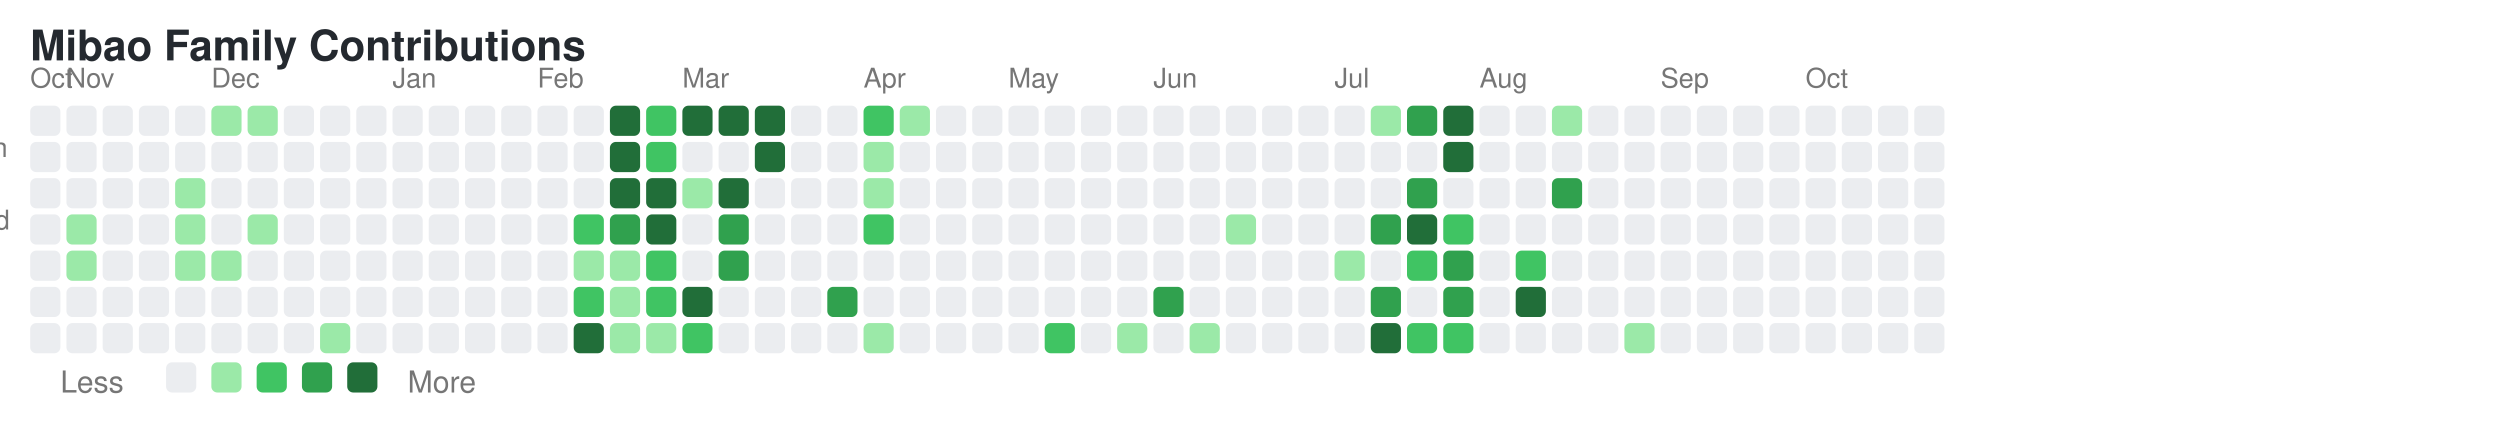
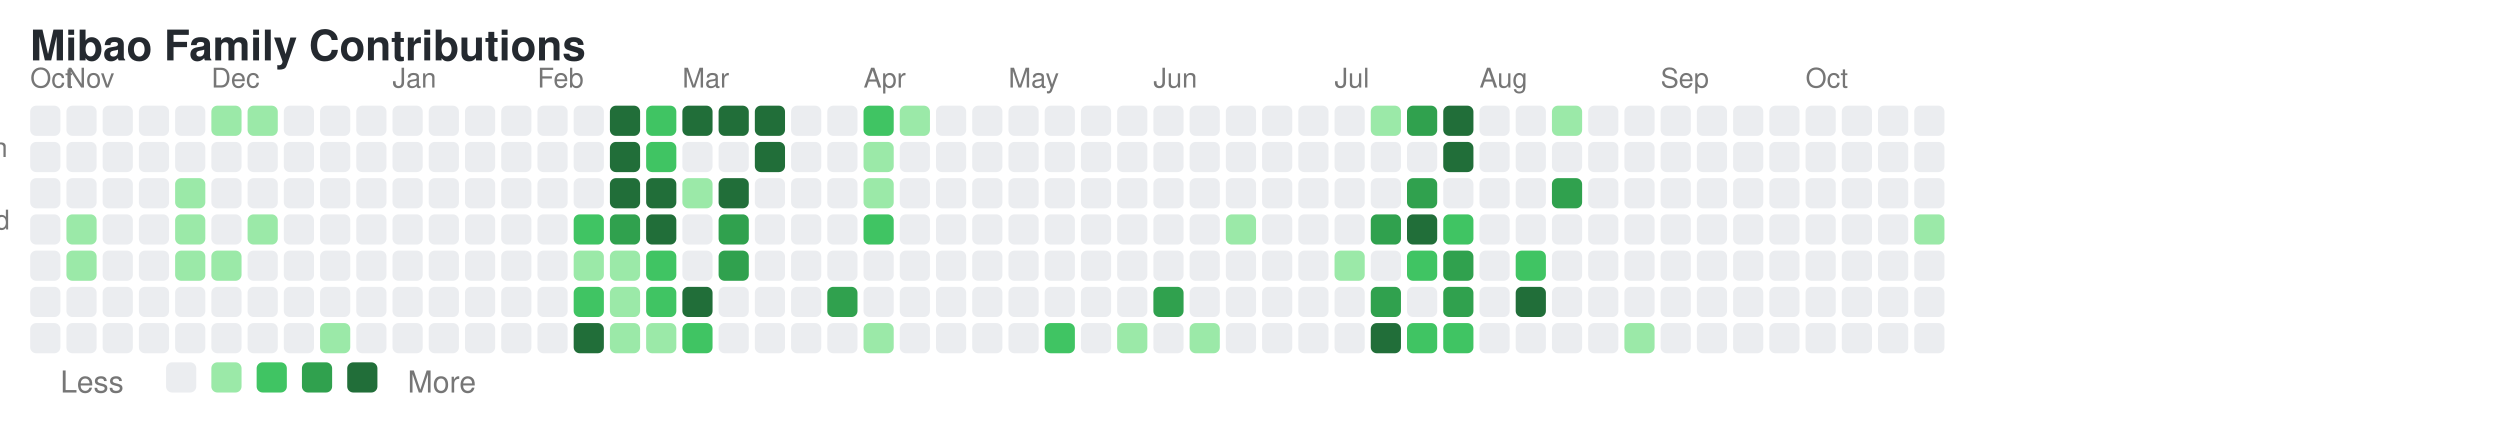
<svg xmlns="http://www.w3.org/2000/svg" width="828" height="140">
  <text x="10" y="20" font-family="-apple-system, BlinkMacSystemFont, Segoe UI, Helvetica, Arial, sans-serif" font-size="14" font-weight="600" fill="#24292f">Mibao Family Contributions</text>
  <g transform="translate(10, 35)">
    <text x="0" y="-6" font-family="-apple-system, BlinkMacSystemFont, Segoe UI, Helvetica, Arial, sans-serif" font-size="9" fill="#767676">Oct</text>
    <text x="12" y="-6" font-family="-apple-system, BlinkMacSystemFont, Segoe UI, Helvetica, Arial, sans-serif" font-size="9" fill="#767676">Nov</text>
    <text x="60" y="-6" font-family="-apple-system, BlinkMacSystemFont, Segoe UI, Helvetica, Arial, sans-serif" font-size="9" fill="#767676">Dec</text>
    <text x="120" y="-6" font-family="-apple-system, BlinkMacSystemFont, Segoe UI, Helvetica, Arial, sans-serif" font-size="9" fill="#767676">Jan</text>
    <text x="168" y="-6" font-family="-apple-system, BlinkMacSystemFont, Segoe UI, Helvetica, Arial, sans-serif" font-size="9" fill="#767676">Feb</text>
    <text x="216" y="-6" font-family="-apple-system, BlinkMacSystemFont, Segoe UI, Helvetica, Arial, sans-serif" font-size="9" fill="#767676">Mar</text>
    <text x="276" y="-6" font-family="-apple-system, BlinkMacSystemFont, Segoe UI, Helvetica, Arial, sans-serif" font-size="9" fill="#767676">Apr</text>
    <text x="324" y="-6" font-family="-apple-system, BlinkMacSystemFont, Segoe UI, Helvetica, Arial, sans-serif" font-size="9" fill="#767676">May</text>
    <text x="372" y="-6" font-family="-apple-system, BlinkMacSystemFont, Segoe UI, Helvetica, Arial, sans-serif" font-size="9" fill="#767676">Jun</text>
    <text x="432" y="-6" font-family="-apple-system, BlinkMacSystemFont, Segoe UI, Helvetica, Arial, sans-serif" font-size="9" fill="#767676">Jul</text>
    <text x="480" y="-6" font-family="-apple-system, BlinkMacSystemFont, Segoe UI, Helvetica, Arial, sans-serif" font-size="9" fill="#767676">Aug</text>
    <text x="540" y="-6" font-family="-apple-system, BlinkMacSystemFont, Segoe UI, Helvetica, Arial, sans-serif" font-size="9" fill="#767676">Sep</text>
    <text x="588" y="-6" font-family="-apple-system, BlinkMacSystemFont, Segoe UI, Helvetica, Arial, sans-serif" font-size="9" fill="#767676">Oct</text>
    <text x="-25" y="17.0" font-family="-apple-system, BlinkMacSystemFont, Segoe UI, Helvetica, Arial, sans-serif" font-size="9" fill="#767676">Mon</text>
    <text x="-25" y="41.0" font-family="-apple-system, BlinkMacSystemFont, Segoe UI, Helvetica, Arial, sans-serif" font-size="9" fill="#767676">Wed</text>
    <text x="-25" y="65.0" font-family="-apple-system, BlinkMacSystemFont, Segoe UI, Helvetica, Arial, sans-serif" font-size="9" fill="#767676">Fri</text>
    <rect x="0" y="0" width="10" height="10" fill="#ebedf0" rx="2" />
    <rect x="0" y="12" width="10" height="10" fill="#ebedf0" rx="2" />
    <rect x="0" y="24" width="10" height="10" fill="#ebedf0" rx="2" />
    <rect x="0" y="36" width="10" height="10" fill="#ebedf0" rx="2" />
    <rect x="0" y="48" width="10" height="10" fill="#ebedf0" rx="2" />
    <rect x="0" y="60" width="10" height="10" fill="#ebedf0" rx="2" />
    <rect x="0" y="72" width="10" height="10" fill="#ebedf0" rx="2" />
    <rect x="12" y="0" width="10" height="10" fill="#ebedf0" rx="2" />
    <rect x="12" y="12" width="10" height="10" fill="#ebedf0" rx="2" />
    <rect x="12" y="24" width="10" height="10" fill="#ebedf0" rx="2" />
    <rect x="12" y="36" width="10" height="10" fill="#9be9a8" rx="2" />
    <rect x="12" y="48" width="10" height="10" fill="#9be9a8" rx="2" />
    <rect x="12" y="60" width="10" height="10" fill="#ebedf0" rx="2" />
    <rect x="12" y="72" width="10" height="10" fill="#ebedf0" rx="2" />
    <rect x="24" y="0" width="10" height="10" fill="#ebedf0" rx="2" />
    <rect x="24" y="12" width="10" height="10" fill="#ebedf0" rx="2" />
    <rect x="24" y="24" width="10" height="10" fill="#ebedf0" rx="2" />
    <rect x="24" y="36" width="10" height="10" fill="#ebedf0" rx="2" />
    <rect x="24" y="48" width="10" height="10" fill="#ebedf0" rx="2" />
    <rect x="24" y="60" width="10" height="10" fill="#ebedf0" rx="2" />
    <rect x="24" y="72" width="10" height="10" fill="#ebedf0" rx="2" />
    <rect x="36" y="0" width="10" height="10" fill="#ebedf0" rx="2" />
    <rect x="36" y="12" width="10" height="10" fill="#ebedf0" rx="2" />
    <rect x="36" y="24" width="10" height="10" fill="#ebedf0" rx="2" />
    <rect x="36" y="36" width="10" height="10" fill="#ebedf0" rx="2" />
    <rect x="36" y="48" width="10" height="10" fill="#ebedf0" rx="2" />
    <rect x="36" y="60" width="10" height="10" fill="#ebedf0" rx="2" />
    <rect x="36" y="72" width="10" height="10" fill="#ebedf0" rx="2" />
    <rect x="48" y="0" width="10" height="10" fill="#ebedf0" rx="2" />
    <rect x="48" y="12" width="10" height="10" fill="#ebedf0" rx="2" />
    <rect x="48" y="24" width="10" height="10" fill="#9be9a8" rx="2" />
    <rect x="48" y="36" width="10" height="10" fill="#9be9a8" rx="2" />
    <rect x="48" y="48" width="10" height="10" fill="#9be9a8" rx="2" />
    <rect x="48" y="60" width="10" height="10" fill="#ebedf0" rx="2" />
    <rect x="48" y="72" width="10" height="10" fill="#ebedf0" rx="2" />
    <rect x="60" y="0" width="10" height="10" fill="#9be9a8" rx="2" />
    <rect x="60" y="12" width="10" height="10" fill="#ebedf0" rx="2" />
    <rect x="60" y="24" width="10" height="10" fill="#ebedf0" rx="2" />
    <rect x="60" y="36" width="10" height="10" fill="#ebedf0" rx="2" />
    <rect x="60" y="48" width="10" height="10" fill="#9be9a8" rx="2" />
    <rect x="60" y="60" width="10" height="10" fill="#ebedf0" rx="2" />
    <rect x="60" y="72" width="10" height="10" fill="#ebedf0" rx="2" />
    <rect x="72" y="0" width="10" height="10" fill="#9be9a8" rx="2" />
    <rect x="72" y="12" width="10" height="10" fill="#ebedf0" rx="2" />
    <rect x="72" y="24" width="10" height="10" fill="#ebedf0" rx="2" />
    <rect x="72" y="36" width="10" height="10" fill="#9be9a8" rx="2" />
    <rect x="72" y="48" width="10" height="10" fill="#ebedf0" rx="2" />
    <rect x="72" y="60" width="10" height="10" fill="#ebedf0" rx="2" />
    <rect x="72" y="72" width="10" height="10" fill="#ebedf0" rx="2" />
    <rect x="84" y="0" width="10" height="10" fill="#ebedf0" rx="2" />
    <rect x="84" y="12" width="10" height="10" fill="#ebedf0" rx="2" />
    <rect x="84" y="24" width="10" height="10" fill="#ebedf0" rx="2" />
    <rect x="84" y="36" width="10" height="10" fill="#ebedf0" rx="2" />
    <rect x="84" y="48" width="10" height="10" fill="#ebedf0" rx="2" />
    <rect x="84" y="60" width="10" height="10" fill="#ebedf0" rx="2" />
    <rect x="84" y="72" width="10" height="10" fill="#ebedf0" rx="2" />
    <rect x="96" y="0" width="10" height="10" fill="#ebedf0" rx="2" />
    <rect x="96" y="12" width="10" height="10" fill="#ebedf0" rx="2" />
    <rect x="96" y="24" width="10" height="10" fill="#ebedf0" rx="2" />
    <rect x="96" y="36" width="10" height="10" fill="#ebedf0" rx="2" />
    <rect x="96" y="48" width="10" height="10" fill="#ebedf0" rx="2" />
    <rect x="96" y="60" width="10" height="10" fill="#ebedf0" rx="2" />
    <rect x="96" y="72" width="10" height="10" fill="#9be9a8" rx="2" />
    <rect x="108" y="0" width="10" height="10" fill="#ebedf0" rx="2" />
    <rect x="108" y="12" width="10" height="10" fill="#ebedf0" rx="2" />
    <rect x="108" y="24" width="10" height="10" fill="#ebedf0" rx="2" />
    <rect x="108" y="36" width="10" height="10" fill="#ebedf0" rx="2" />
    <rect x="108" y="48" width="10" height="10" fill="#ebedf0" rx="2" />
    <rect x="108" y="60" width="10" height="10" fill="#ebedf0" rx="2" />
    <rect x="108" y="72" width="10" height="10" fill="#ebedf0" rx="2" />
    <rect x="120" y="0" width="10" height="10" fill="#ebedf0" rx="2" />
    <rect x="120" y="12" width="10" height="10" fill="#ebedf0" rx="2" />
    <rect x="120" y="24" width="10" height="10" fill="#ebedf0" rx="2" />
    <rect x="120" y="36" width="10" height="10" fill="#ebedf0" rx="2" />
    <rect x="120" y="48" width="10" height="10" fill="#ebedf0" rx="2" />
    <rect x="120" y="60" width="10" height="10" fill="#ebedf0" rx="2" />
    <rect x="120" y="72" width="10" height="10" fill="#ebedf0" rx="2" />
    <rect x="132" y="0" width="10" height="10" fill="#ebedf0" rx="2" />
    <rect x="132" y="12" width="10" height="10" fill="#ebedf0" rx="2" />
    <rect x="132" y="24" width="10" height="10" fill="#ebedf0" rx="2" />
    <rect x="132" y="36" width="10" height="10" fill="#ebedf0" rx="2" />
    <rect x="132" y="48" width="10" height="10" fill="#ebedf0" rx="2" />
    <rect x="132" y="60" width="10" height="10" fill="#ebedf0" rx="2" />
    <rect x="132" y="72" width="10" height="10" fill="#ebedf0" rx="2" />
    <rect x="144" y="0" width="10" height="10" fill="#ebedf0" rx="2" />
    <rect x="144" y="12" width="10" height="10" fill="#ebedf0" rx="2" />
    <rect x="144" y="24" width="10" height="10" fill="#ebedf0" rx="2" />
    <rect x="144" y="36" width="10" height="10" fill="#ebedf0" rx="2" />
    <rect x="144" y="48" width="10" height="10" fill="#ebedf0" rx="2" />
    <rect x="144" y="60" width="10" height="10" fill="#ebedf0" rx="2" />
    <rect x="144" y="72" width="10" height="10" fill="#ebedf0" rx="2" />
    <rect x="156" y="0" width="10" height="10" fill="#ebedf0" rx="2" />
    <rect x="156" y="12" width="10" height="10" fill="#ebedf0" rx="2" />
    <rect x="156" y="24" width="10" height="10" fill="#ebedf0" rx="2" />
    <rect x="156" y="36" width="10" height="10" fill="#ebedf0" rx="2" />
    <rect x="156" y="48" width="10" height="10" fill="#ebedf0" rx="2" />
    <rect x="156" y="60" width="10" height="10" fill="#ebedf0" rx="2" />
    <rect x="156" y="72" width="10" height="10" fill="#ebedf0" rx="2" />
    <rect x="168" y="0" width="10" height="10" fill="#ebedf0" rx="2" />
    <rect x="168" y="12" width="10" height="10" fill="#ebedf0" rx="2" />
    <rect x="168" y="24" width="10" height="10" fill="#ebedf0" rx="2" />
    <rect x="168" y="36" width="10" height="10" fill="#ebedf0" rx="2" />
    <rect x="168" y="48" width="10" height="10" fill="#ebedf0" rx="2" />
    <rect x="168" y="60" width="10" height="10" fill="#ebedf0" rx="2" />
    <rect x="168" y="72" width="10" height="10" fill="#ebedf0" rx="2" />
    <rect x="180" y="0" width="10" height="10" fill="#ebedf0" rx="2" />
    <rect x="180" y="12" width="10" height="10" fill="#ebedf0" rx="2" />
    <rect x="180" y="24" width="10" height="10" fill="#ebedf0" rx="2" />
    <rect x="180" y="36" width="10" height="10" fill="#40c463" rx="2" />
    <rect x="180" y="48" width="10" height="10" fill="#9be9a8" rx="2" />
    <rect x="180" y="60" width="10" height="10" fill="#40c463" rx="2" />
    <rect x="180" y="72" width="10" height="10" fill="#216e39" rx="2" />
    <rect x="192" y="0" width="10" height="10" fill="#216e39" rx="2" />
    <rect x="192" y="12" width="10" height="10" fill="#216e39" rx="2" />
    <rect x="192" y="24" width="10" height="10" fill="#216e39" rx="2" />
    <rect x="192" y="36" width="10" height="10" fill="#30a14e" rx="2" />
    <rect x="192" y="48" width="10" height="10" fill="#9be9a8" rx="2" />
    <rect x="192" y="60" width="10" height="10" fill="#9be9a8" rx="2" />
    <rect x="192" y="72" width="10" height="10" fill="#9be9a8" rx="2" />
    <rect x="204" y="0" width="10" height="10" fill="#40c463" rx="2" />
    <rect x="204" y="12" width="10" height="10" fill="#40c463" rx="2" />
    <rect x="204" y="24" width="10" height="10" fill="#216e39" rx="2" />
    <rect x="204" y="36" width="10" height="10" fill="#216e39" rx="2" />
    <rect x="204" y="48" width="10" height="10" fill="#40c463" rx="2" />
    <rect x="204" y="60" width="10" height="10" fill="#40c463" rx="2" />
    <rect x="204" y="72" width="10" height="10" fill="#9be9a8" rx="2" />
    <rect x="216" y="0" width="10" height="10" fill="#216e39" rx="2" />
    <rect x="216" y="12" width="10" height="10" fill="#ebedf0" rx="2" />
    <rect x="216" y="24" width="10" height="10" fill="#9be9a8" rx="2" />
    <rect x="216" y="36" width="10" height="10" fill="#ebedf0" rx="2" />
    <rect x="216" y="48" width="10" height="10" fill="#ebedf0" rx="2" />
    <rect x="216" y="60" width="10" height="10" fill="#216e39" rx="2" />
    <rect x="216" y="72" width="10" height="10" fill="#40c463" rx="2" />
    <rect x="228" y="0" width="10" height="10" fill="#216e39" rx="2" />
    <rect x="228" y="12" width="10" height="10" fill="#ebedf0" rx="2" />
    <rect x="228" y="24" width="10" height="10" fill="#216e39" rx="2" />
    <rect x="228" y="36" width="10" height="10" fill="#30a14e" rx="2" />
    <rect x="228" y="48" width="10" height="10" fill="#30a14e" rx="2" />
    <rect x="228" y="60" width="10" height="10" fill="#ebedf0" rx="2" />
    <rect x="228" y="72" width="10" height="10" fill="#ebedf0" rx="2" />
    <rect x="240" y="0" width="10" height="10" fill="#216e39" rx="2" />
    <rect x="240" y="12" width="10" height="10" fill="#216e39" rx="2" />
    <rect x="240" y="24" width="10" height="10" fill="#ebedf0" rx="2" />
    <rect x="240" y="36" width="10" height="10" fill="#ebedf0" rx="2" />
    <rect x="240" y="48" width="10" height="10" fill="#ebedf0" rx="2" />
    <rect x="240" y="60" width="10" height="10" fill="#ebedf0" rx="2" />
    <rect x="240" y="72" width="10" height="10" fill="#ebedf0" rx="2" />
    <rect x="252" y="0" width="10" height="10" fill="#ebedf0" rx="2" />
    <rect x="252" y="12" width="10" height="10" fill="#ebedf0" rx="2" />
    <rect x="252" y="24" width="10" height="10" fill="#ebedf0" rx="2" />
    <rect x="252" y="36" width="10" height="10" fill="#ebedf0" rx="2" />
    <rect x="252" y="48" width="10" height="10" fill="#ebedf0" rx="2" />
    <rect x="252" y="60" width="10" height="10" fill="#ebedf0" rx="2" />
    <rect x="252" y="72" width="10" height="10" fill="#ebedf0" rx="2" />
    <rect x="264" y="0" width="10" height="10" fill="#ebedf0" rx="2" />
    <rect x="264" y="12" width="10" height="10" fill="#ebedf0" rx="2" />
    <rect x="264" y="24" width="10" height="10" fill="#ebedf0" rx="2" />
    <rect x="264" y="36" width="10" height="10" fill="#ebedf0" rx="2" />
    <rect x="264" y="48" width="10" height="10" fill="#ebedf0" rx="2" />
    <rect x="264" y="60" width="10" height="10" fill="#30a14e" rx="2" />
    <rect x="264" y="72" width="10" height="10" fill="#ebedf0" rx="2" />
    <rect x="276" y="0" width="10" height="10" fill="#40c463" rx="2" />
    <rect x="276" y="12" width="10" height="10" fill="#9be9a8" rx="2" />
    <rect x="276" y="24" width="10" height="10" fill="#9be9a8" rx="2" />
    <rect x="276" y="36" width="10" height="10" fill="#40c463" rx="2" />
    <rect x="276" y="48" width="10" height="10" fill="#ebedf0" rx="2" />
    <rect x="276" y="60" width="10" height="10" fill="#ebedf0" rx="2" />
    <rect x="276" y="72" width="10" height="10" fill="#9be9a8" rx="2" />
    <rect x="288" y="0" width="10" height="10" fill="#9be9a8" rx="2" />
    <rect x="288" y="12" width="10" height="10" fill="#ebedf0" rx="2" />
    <rect x="288" y="24" width="10" height="10" fill="#ebedf0" rx="2" />
    <rect x="288" y="36" width="10" height="10" fill="#ebedf0" rx="2" />
    <rect x="288" y="48" width="10" height="10" fill="#ebedf0" rx="2" />
    <rect x="288" y="60" width="10" height="10" fill="#ebedf0" rx="2" />
    <rect x="288" y="72" width="10" height="10" fill="#ebedf0" rx="2" />
    <rect x="300" y="0" width="10" height="10" fill="#ebedf0" rx="2" />
    <rect x="300" y="12" width="10" height="10" fill="#ebedf0" rx="2" />
    <rect x="300" y="24" width="10" height="10" fill="#ebedf0" rx="2" />
    <rect x="300" y="36" width="10" height="10" fill="#ebedf0" rx="2" />
    <rect x="300" y="48" width="10" height="10" fill="#ebedf0" rx="2" />
    <rect x="300" y="60" width="10" height="10" fill="#ebedf0" rx="2" />
    <rect x="300" y="72" width="10" height="10" fill="#ebedf0" rx="2" />
    <rect x="312" y="0" width="10" height="10" fill="#ebedf0" rx="2" />
    <rect x="312" y="12" width="10" height="10" fill="#ebedf0" rx="2" />
    <rect x="312" y="24" width="10" height="10" fill="#ebedf0" rx="2" />
    <rect x="312" y="36" width="10" height="10" fill="#ebedf0" rx="2" />
    <rect x="312" y="48" width="10" height="10" fill="#ebedf0" rx="2" />
    <rect x="312" y="60" width="10" height="10" fill="#ebedf0" rx="2" />
    <rect x="312" y="72" width="10" height="10" fill="#ebedf0" rx="2" />
    <rect x="324" y="0" width="10" height="10" fill="#ebedf0" rx="2" />
    <rect x="324" y="12" width="10" height="10" fill="#ebedf0" rx="2" />
    <rect x="324" y="24" width="10" height="10" fill="#ebedf0" rx="2" />
    <rect x="324" y="36" width="10" height="10" fill="#ebedf0" rx="2" />
    <rect x="324" y="48" width="10" height="10" fill="#ebedf0" rx="2" />
    <rect x="324" y="60" width="10" height="10" fill="#ebedf0" rx="2" />
    <rect x="324" y="72" width="10" height="10" fill="#ebedf0" rx="2" />
    <rect x="336" y="0" width="10" height="10" fill="#ebedf0" rx="2" />
    <rect x="336" y="12" width="10" height="10" fill="#ebedf0" rx="2" />
    <rect x="336" y="24" width="10" height="10" fill="#ebedf0" rx="2" />
    <rect x="336" y="36" width="10" height="10" fill="#ebedf0" rx="2" />
    <rect x="336" y="48" width="10" height="10" fill="#ebedf0" rx="2" />
    <rect x="336" y="60" width="10" height="10" fill="#ebedf0" rx="2" />
    <rect x="336" y="72" width="10" height="10" fill="#40c463" rx="2" />
    <rect x="348" y="0" width="10" height="10" fill="#ebedf0" rx="2" />
    <rect x="348" y="12" width="10" height="10" fill="#ebedf0" rx="2" />
    <rect x="348" y="24" width="10" height="10" fill="#ebedf0" rx="2" />
    <rect x="348" y="36" width="10" height="10" fill="#ebedf0" rx="2" />
    <rect x="348" y="48" width="10" height="10" fill="#ebedf0" rx="2" />
    <rect x="348" y="60" width="10" height="10" fill="#ebedf0" rx="2" />
    <rect x="348" y="72" width="10" height="10" fill="#ebedf0" rx="2" />
    <rect x="360" y="0" width="10" height="10" fill="#ebedf0" rx="2" />
    <rect x="360" y="12" width="10" height="10" fill="#ebedf0" rx="2" />
    <rect x="360" y="24" width="10" height="10" fill="#ebedf0" rx="2" />
    <rect x="360" y="36" width="10" height="10" fill="#ebedf0" rx="2" />
    <rect x="360" y="48" width="10" height="10" fill="#ebedf0" rx="2" />
    <rect x="360" y="60" width="10" height="10" fill="#ebedf0" rx="2" />
    <rect x="360" y="72" width="10" height="10" fill="#9be9a8" rx="2" />
    <rect x="372" y="0" width="10" height="10" fill="#ebedf0" rx="2" />
    <rect x="372" y="12" width="10" height="10" fill="#ebedf0" rx="2" />
    <rect x="372" y="24" width="10" height="10" fill="#ebedf0" rx="2" />
    <rect x="372" y="36" width="10" height="10" fill="#ebedf0" rx="2" />
    <rect x="372" y="48" width="10" height="10" fill="#ebedf0" rx="2" />
    <rect x="372" y="60" width="10" height="10" fill="#30a14e" rx="2" />
    <rect x="372" y="72" width="10" height="10" fill="#ebedf0" rx="2" />
    <rect x="384" y="0" width="10" height="10" fill="#ebedf0" rx="2" />
    <rect x="384" y="12" width="10" height="10" fill="#ebedf0" rx="2" />
    <rect x="384" y="24" width="10" height="10" fill="#ebedf0" rx="2" />
    <rect x="384" y="36" width="10" height="10" fill="#ebedf0" rx="2" />
    <rect x="384" y="48" width="10" height="10" fill="#ebedf0" rx="2" />
    <rect x="384" y="60" width="10" height="10" fill="#ebedf0" rx="2" />
    <rect x="384" y="72" width="10" height="10" fill="#9be9a8" rx="2" />
    <rect x="396" y="0" width="10" height="10" fill="#ebedf0" rx="2" />
    <rect x="396" y="12" width="10" height="10" fill="#ebedf0" rx="2" />
    <rect x="396" y="24" width="10" height="10" fill="#ebedf0" rx="2" />
    <rect x="396" y="36" width="10" height="10" fill="#9be9a8" rx="2" />
    <rect x="396" y="48" width="10" height="10" fill="#ebedf0" rx="2" />
    <rect x="396" y="60" width="10" height="10" fill="#ebedf0" rx="2" />
    <rect x="396" y="72" width="10" height="10" fill="#ebedf0" rx="2" />
    <rect x="408" y="0" width="10" height="10" fill="#ebedf0" rx="2" />
    <rect x="408" y="12" width="10" height="10" fill="#ebedf0" rx="2" />
    <rect x="408" y="24" width="10" height="10" fill="#ebedf0" rx="2" />
    <rect x="408" y="36" width="10" height="10" fill="#ebedf0" rx="2" />
    <rect x="408" y="48" width="10" height="10" fill="#ebedf0" rx="2" />
    <rect x="408" y="60" width="10" height="10" fill="#ebedf0" rx="2" />
    <rect x="408" y="72" width="10" height="10" fill="#ebedf0" rx="2" />
    <rect x="420" y="0" width="10" height="10" fill="#ebedf0" rx="2" />
    <rect x="420" y="12" width="10" height="10" fill="#ebedf0" rx="2" />
    <rect x="420" y="24" width="10" height="10" fill="#ebedf0" rx="2" />
    <rect x="420" y="36" width="10" height="10" fill="#ebedf0" rx="2" />
    <rect x="420" y="48" width="10" height="10" fill="#ebedf0" rx="2" />
    <rect x="420" y="60" width="10" height="10" fill="#ebedf0" rx="2" />
    <rect x="420" y="72" width="10" height="10" fill="#ebedf0" rx="2" />
    <rect x="432" y="0" width="10" height="10" fill="#ebedf0" rx="2" />
    <rect x="432" y="12" width="10" height="10" fill="#ebedf0" rx="2" />
    <rect x="432" y="24" width="10" height="10" fill="#ebedf0" rx="2" />
    <rect x="432" y="36" width="10" height="10" fill="#ebedf0" rx="2" />
    <rect x="432" y="48" width="10" height="10" fill="#9be9a8" rx="2" />
    <rect x="432" y="60" width="10" height="10" fill="#ebedf0" rx="2" />
    <rect x="432" y="72" width="10" height="10" fill="#ebedf0" rx="2" />
    <rect x="444" y="0" width="10" height="10" fill="#9be9a8" rx="2" />
    <rect x="444" y="12" width="10" height="10" fill="#ebedf0" rx="2" />
    <rect x="444" y="24" width="10" height="10" fill="#ebedf0" rx="2" />
    <rect x="444" y="36" width="10" height="10" fill="#30a14e" rx="2" />
    <rect x="444" y="48" width="10" height="10" fill="#ebedf0" rx="2" />
    <rect x="444" y="60" width="10" height="10" fill="#30a14e" rx="2" />
    <rect x="444" y="72" width="10" height="10" fill="#216e39" rx="2" />
    <rect x="456" y="0" width="10" height="10" fill="#30a14e" rx="2" />
    <rect x="456" y="12" width="10" height="10" fill="#ebedf0" rx="2" />
    <rect x="456" y="24" width="10" height="10" fill="#30a14e" rx="2" />
    <rect x="456" y="36" width="10" height="10" fill="#216e39" rx="2" />
    <rect x="456" y="48" width="10" height="10" fill="#40c463" rx="2" />
    <rect x="456" y="60" width="10" height="10" fill="#ebedf0" rx="2" />
    <rect x="456" y="72" width="10" height="10" fill="#40c463" rx="2" />
    <rect x="468" y="0" width="10" height="10" fill="#216e39" rx="2" />
    <rect x="468" y="12" width="10" height="10" fill="#216e39" rx="2" />
    <rect x="468" y="24" width="10" height="10" fill="#ebedf0" rx="2" />
    <rect x="468" y="36" width="10" height="10" fill="#40c463" rx="2" />
    <rect x="468" y="48" width="10" height="10" fill="#30a14e" rx="2" />
    <rect x="468" y="60" width="10" height="10" fill="#30a14e" rx="2" />
    <rect x="468" y="72" width="10" height="10" fill="#40c463" rx="2" />
    <rect x="480" y="0" width="10" height="10" fill="#ebedf0" rx="2" />
    <rect x="480" y="12" width="10" height="10" fill="#ebedf0" rx="2" />
    <rect x="480" y="24" width="10" height="10" fill="#ebedf0" rx="2" />
    <rect x="480" y="36" width="10" height="10" fill="#ebedf0" rx="2" />
    <rect x="480" y="48" width="10" height="10" fill="#ebedf0" rx="2" />
    <rect x="480" y="60" width="10" height="10" fill="#ebedf0" rx="2" />
    <rect x="480" y="72" width="10" height="10" fill="#ebedf0" rx="2" />
    <rect x="492" y="0" width="10" height="10" fill="#ebedf0" rx="2" />
    <rect x="492" y="12" width="10" height="10" fill="#ebedf0" rx="2" />
    <rect x="492" y="24" width="10" height="10" fill="#ebedf0" rx="2" />
    <rect x="492" y="36" width="10" height="10" fill="#ebedf0" rx="2" />
    <rect x="492" y="48" width="10" height="10" fill="#40c463" rx="2" />
    <rect x="492" y="60" width="10" height="10" fill="#216e39" rx="2" />
    <rect x="492" y="72" width="10" height="10" fill="#ebedf0" rx="2" />
    <rect x="504" y="0" width="10" height="10" fill="#9be9a8" rx="2" />
    <rect x="504" y="12" width="10" height="10" fill="#ebedf0" rx="2" />
    <rect x="504" y="24" width="10" height="10" fill="#30a14e" rx="2" />
    <rect x="504" y="36" width="10" height="10" fill="#ebedf0" rx="2" />
    <rect x="504" y="48" width="10" height="10" fill="#ebedf0" rx="2" />
    <rect x="504" y="60" width="10" height="10" fill="#ebedf0" rx="2" />
    <rect x="504" y="72" width="10" height="10" fill="#ebedf0" rx="2" />
    <rect x="516" y="0" width="10" height="10" fill="#ebedf0" rx="2" />
    <rect x="516" y="12" width="10" height="10" fill="#ebedf0" rx="2" />
    <rect x="516" y="24" width="10" height="10" fill="#ebedf0" rx="2" />
    <rect x="516" y="36" width="10" height="10" fill="#ebedf0" rx="2" />
    <rect x="516" y="48" width="10" height="10" fill="#ebedf0" rx="2" />
    <rect x="516" y="60" width="10" height="10" fill="#ebedf0" rx="2" />
    <rect x="516" y="72" width="10" height="10" fill="#ebedf0" rx="2" />
    <rect x="528" y="0" width="10" height="10" fill="#ebedf0" rx="2" />
    <rect x="528" y="12" width="10" height="10" fill="#ebedf0" rx="2" />
    <rect x="528" y="24" width="10" height="10" fill="#ebedf0" rx="2" />
    <rect x="528" y="36" width="10" height="10" fill="#ebedf0" rx="2" />
    <rect x="528" y="48" width="10" height="10" fill="#ebedf0" rx="2" />
    <rect x="528" y="60" width="10" height="10" fill="#ebedf0" rx="2" />
    <rect x="528" y="72" width="10" height="10" fill="#9be9a8" rx="2" />
    <rect x="540" y="0" width="10" height="10" fill="#ebedf0" rx="2" />
    <rect x="540" y="12" width="10" height="10" fill="#ebedf0" rx="2" />
    <rect x="540" y="24" width="10" height="10" fill="#ebedf0" rx="2" />
    <rect x="540" y="36" width="10" height="10" fill="#ebedf0" rx="2" />
    <rect x="540" y="48" width="10" height="10" fill="#ebedf0" rx="2" />
    <rect x="540" y="60" width="10" height="10" fill="#ebedf0" rx="2" />
    <rect x="540" y="72" width="10" height="10" fill="#ebedf0" rx="2" />
    <rect x="552" y="0" width="10" height="10" fill="#ebedf0" rx="2" />
    <rect x="552" y="12" width="10" height="10" fill="#ebedf0" rx="2" />
    <rect x="552" y="24" width="10" height="10" fill="#ebedf0" rx="2" />
    <rect x="552" y="36" width="10" height="10" fill="#ebedf0" rx="2" />
    <rect x="552" y="48" width="10" height="10" fill="#ebedf0" rx="2" />
    <rect x="552" y="60" width="10" height="10" fill="#ebedf0" rx="2" />
    <rect x="552" y="72" width="10" height="10" fill="#ebedf0" rx="2" />
    <rect x="564" y="0" width="10" height="10" fill="#ebedf0" rx="2" />
    <rect x="564" y="12" width="10" height="10" fill="#ebedf0" rx="2" />
    <rect x="564" y="24" width="10" height="10" fill="#ebedf0" rx="2" />
    <rect x="564" y="36" width="10" height="10" fill="#ebedf0" rx="2" />
    <rect x="564" y="48" width="10" height="10" fill="#ebedf0" rx="2" />
    <rect x="564" y="60" width="10" height="10" fill="#ebedf0" rx="2" />
    <rect x="564" y="72" width="10" height="10" fill="#ebedf0" rx="2" />
    <rect x="576" y="0" width="10" height="10" fill="#ebedf0" rx="2" />
    <rect x="576" y="12" width="10" height="10" fill="#ebedf0" rx="2" />
    <rect x="576" y="24" width="10" height="10" fill="#ebedf0" rx="2" />
    <rect x="576" y="36" width="10" height="10" fill="#ebedf0" rx="2" />
    <rect x="576" y="48" width="10" height="10" fill="#ebedf0" rx="2" />
    <rect x="576" y="60" width="10" height="10" fill="#ebedf0" rx="2" />
    <rect x="576" y="72" width="10" height="10" fill="#ebedf0" rx="2" />
    <rect x="588" y="0" width="10" height="10" fill="#ebedf0" rx="2" />
    <rect x="588" y="12" width="10" height="10" fill="#ebedf0" rx="2" />
    <rect x="588" y="24" width="10" height="10" fill="#ebedf0" rx="2" />
    <rect x="588" y="36" width="10" height="10" fill="#ebedf0" rx="2" />
    <rect x="588" y="48" width="10" height="10" fill="#ebedf0" rx="2" />
    <rect x="588" y="60" width="10" height="10" fill="#ebedf0" rx="2" />
    <rect x="588" y="72" width="10" height="10" fill="#ebedf0" rx="2" />
    <rect x="600" y="0" width="10" height="10" fill="#ebedf0" rx="2" />
    <rect x="600" y="12" width="10" height="10" fill="#ebedf0" rx="2" />
    <rect x="600" y="24" width="10" height="10" fill="#ebedf0" rx="2" />
    <rect x="600" y="36" width="10" height="10" fill="#ebedf0" rx="2" />
    <rect x="600" y="48" width="10" height="10" fill="#ebedf0" rx="2" />
    <rect x="600" y="60" width="10" height="10" fill="#ebedf0" rx="2" />
    <rect x="600" y="72" width="10" height="10" fill="#ebedf0" rx="2" />
    <rect x="612" y="0" width="10" height="10" fill="#ebedf0" rx="2" />
    <rect x="612" y="12" width="10" height="10" fill="#ebedf0" rx="2" />
    <rect x="612" y="24" width="10" height="10" fill="#ebedf0" rx="2" />
    <rect x="612" y="36" width="10" height="10" fill="#ebedf0" rx="2" />
    <rect x="612" y="48" width="10" height="10" fill="#ebedf0" rx="2" />
    <rect x="612" y="60" width="10" height="10" fill="#ebedf0" rx="2" />
    <rect x="612" y="72" width="10" height="10" fill="#ebedf0" rx="2" />
    <rect x="624" y="0" width="10" height="10" fill="#ebedf0" rx="2" />
    <rect x="624" y="12" width="10" height="10" fill="#ebedf0" rx="2" />
    <rect x="624" y="24" width="10" height="10" fill="#ebedf0" rx="2" />
-     <rect x="624" y="36" width="10" height="10" fill="#ebedf0" rx="2" />
+     <rect x="624" y="36" width="10" height="10" fill="#9be9a8" rx="2" />
    <rect x="624" y="48" width="10" height="10" fill="#ebedf0" rx="2" />
    <rect x="624" y="60" width="10" height="10" fill="#ebedf0" rx="2" />
    <rect x="624" y="72" width="10" height="10" fill="#ebedf0" rx="2" />
    <text x="10" y="95" font-family="-apple-system, BlinkMacSystemFont, Segoe UI, Helvetica, Arial, sans-serif" font-size="10" fill="#767676">Less</text>
    <rect x="45" y="85" width="10" height="10" fill="#ebedf0" rx="2" />
    <rect x="60" y="85" width="10" height="10" fill="#9be9a8" rx="2" />
    <rect x="75" y="85" width="10" height="10" fill="#40c463" rx="2" />
    <rect x="90" y="85" width="10" height="10" fill="#30a14e" rx="2" />
    <rect x="105" y="85" width="10" height="10" fill="#216e39" rx="2" />
    <text x="125" y="95" font-family="-apple-system, BlinkMacSystemFont, Segoe UI, Helvetica, Arial, sans-serif" font-size="10" fill="#767676">More</text>
  </g>
</svg>
